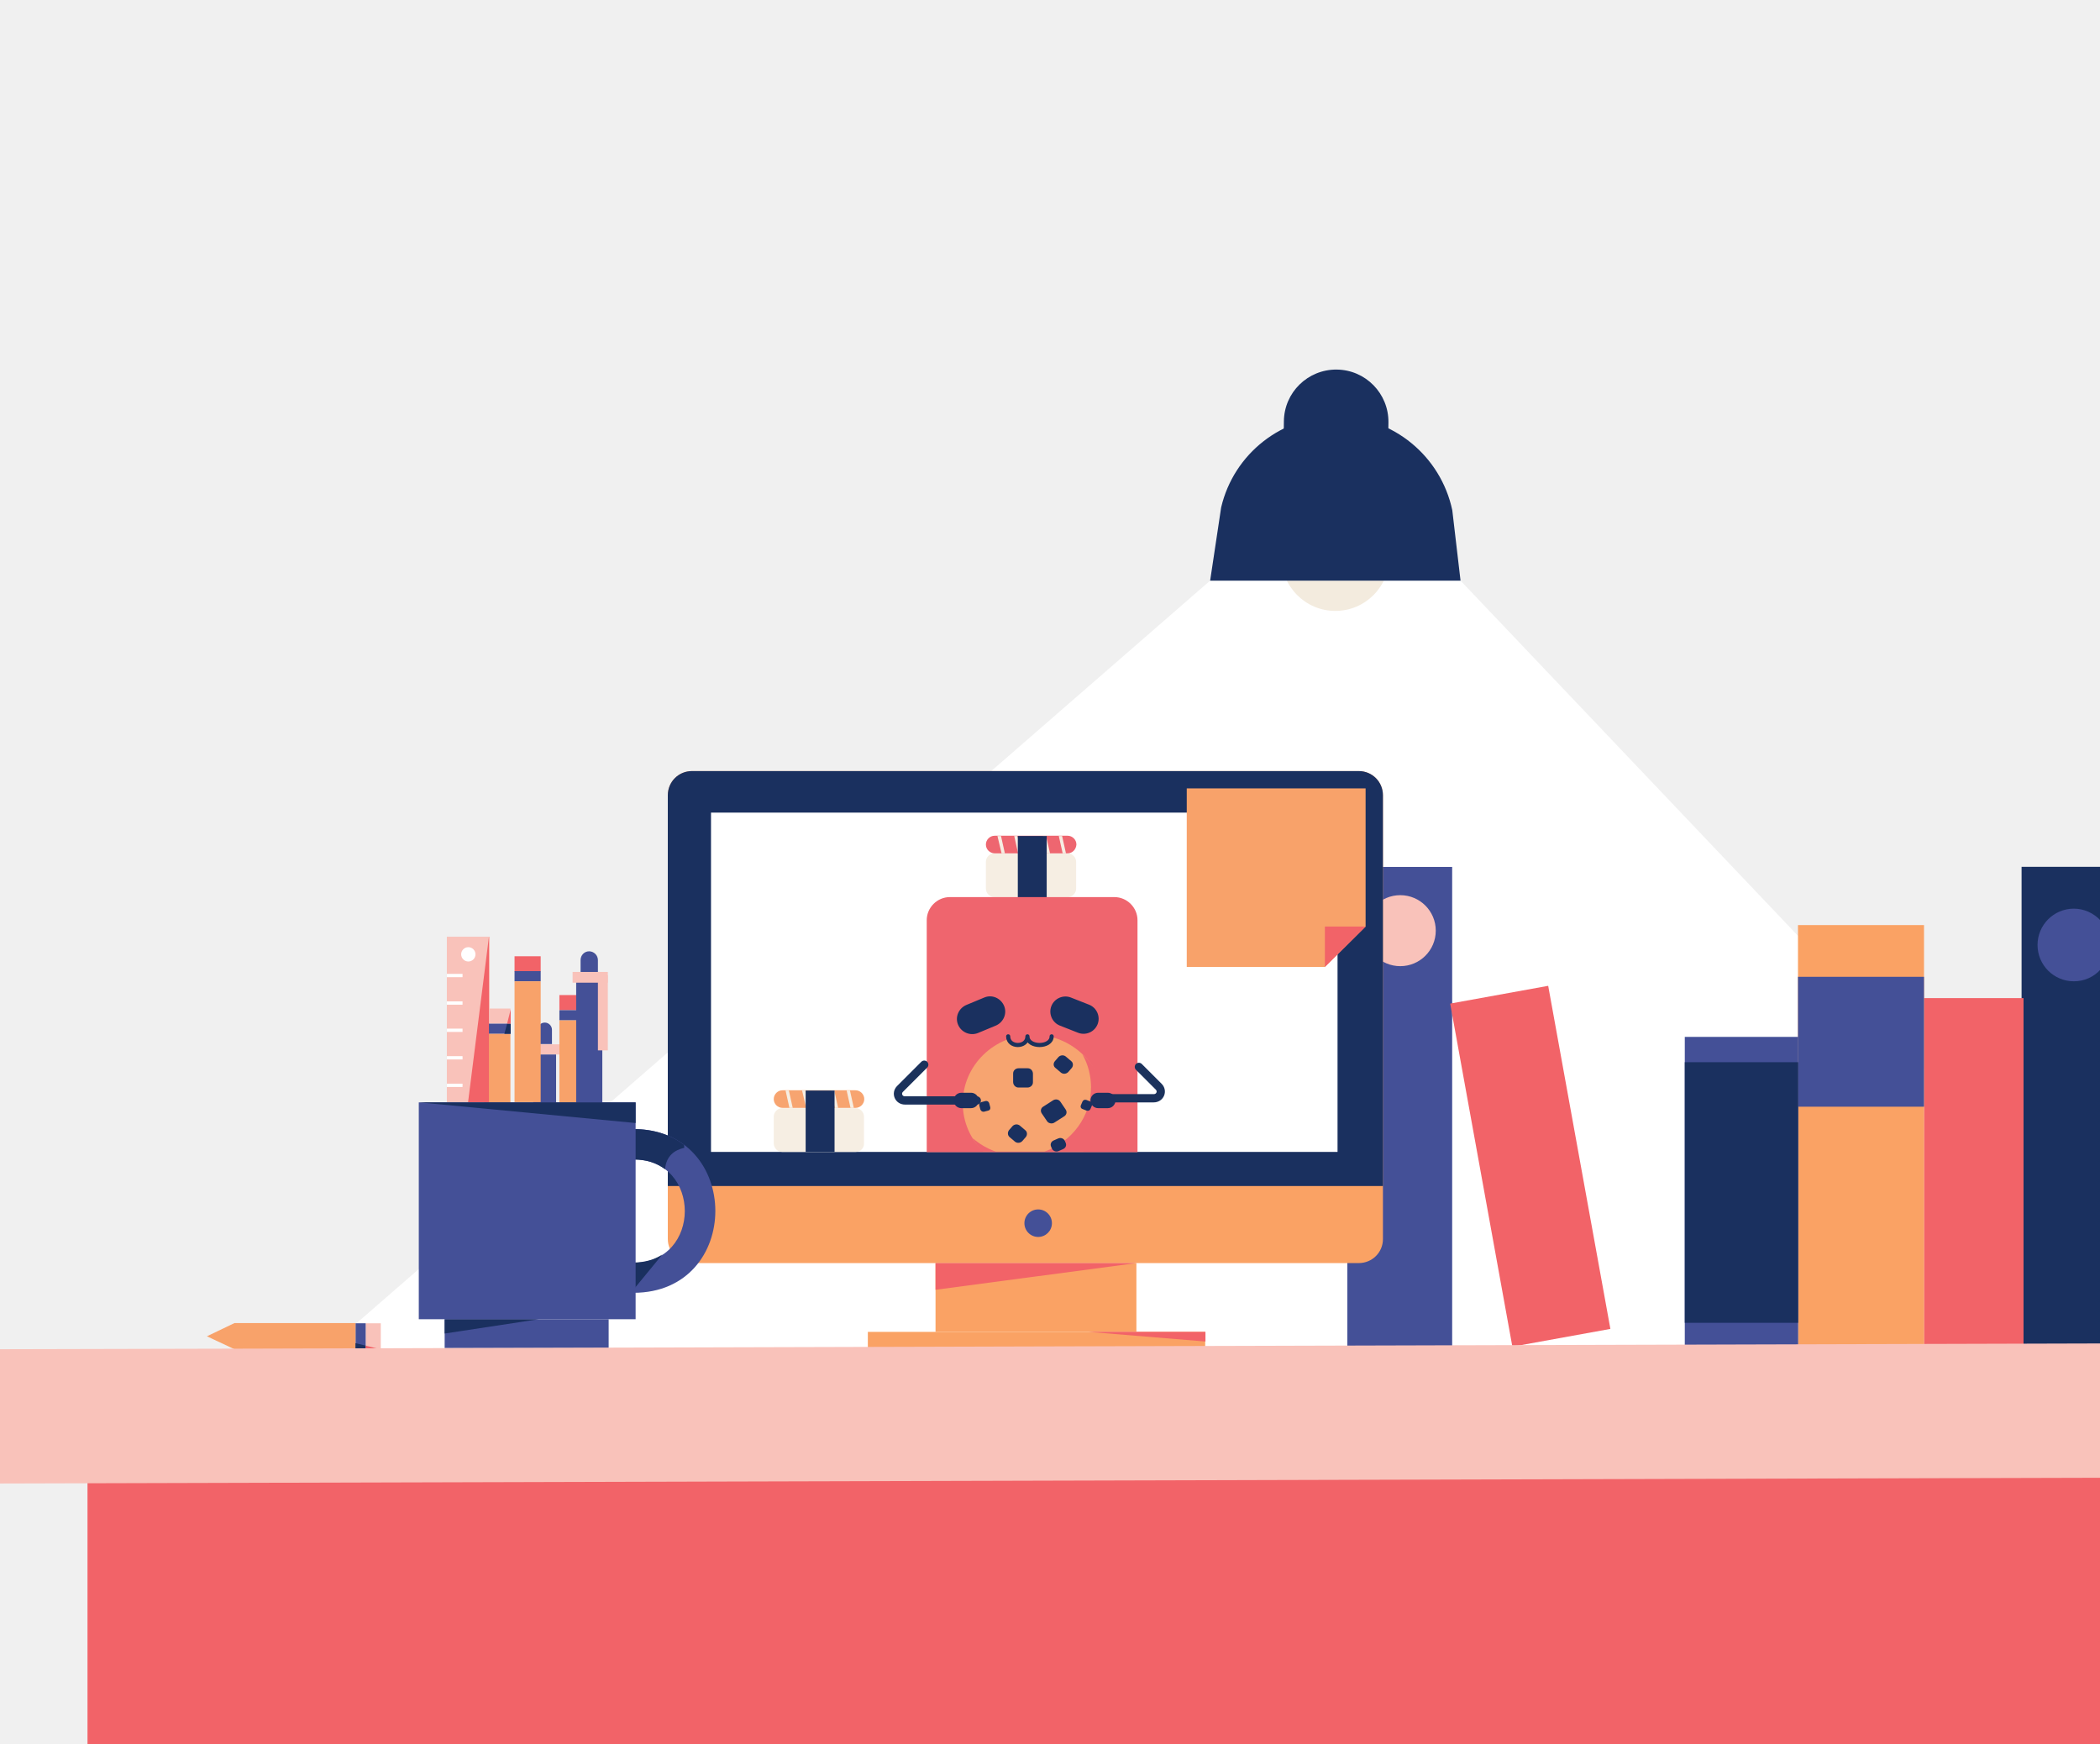
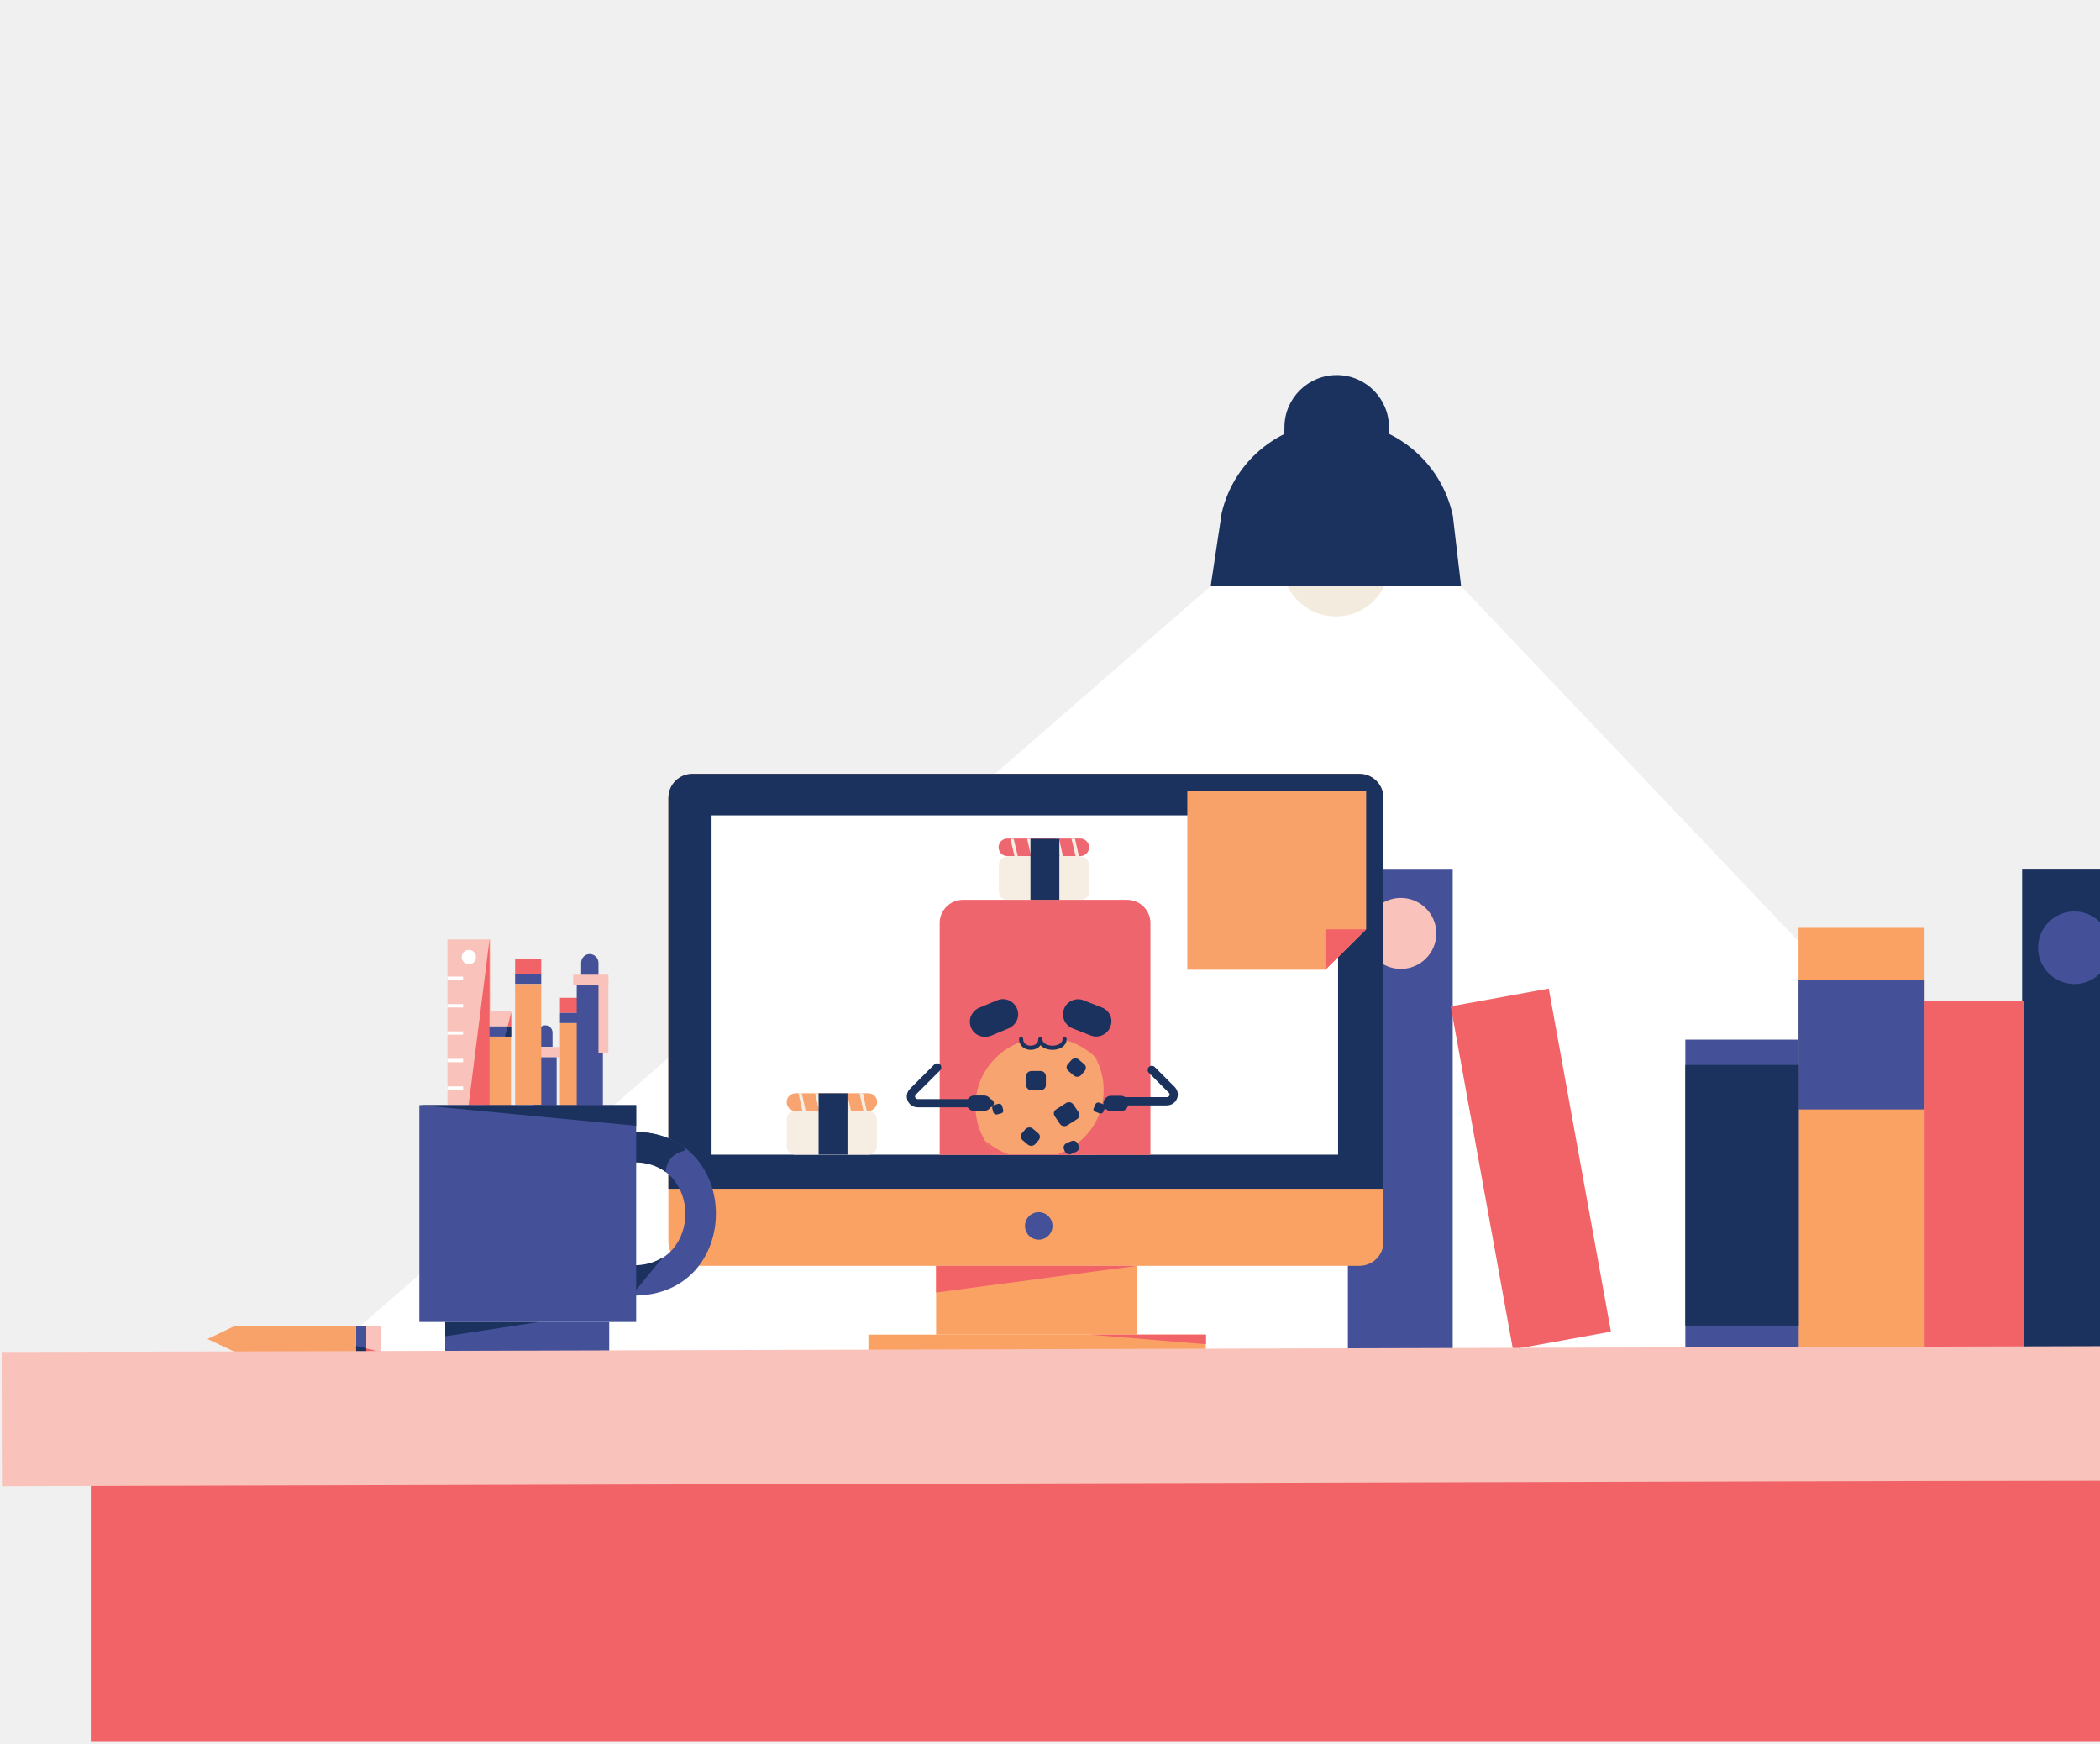
<svg xmlns="http://www.w3.org/2000/svg" version="1.1" id="Layer_1" x="0px" y="0px" viewBox="0 0 763.2 633.6" style="enable-background:new 0 0 763.2 633.6;" xml:space="preserve">
  <style type="text/css">
	.st0{fill:#F26368;}
	.st1{fill:#445097;}
	.st2{fill:#FFFFFF;}
	.st3{fill:#F3EBDE;}
- 	.st4{fill:#1A305F;}
+ 	.st4{fill:#1B315E;}
	.st5{fill:#FAA264;}
	.st6{fill:#F9C2BA;}
	.st7{fill:#F8A26A;}
	.st8{fill:none;stroke:#1A305F;stroke-width:2.344;stroke-miterlimit:10;}
	.st9{fill:#F6EEE3;}
	.st10{fill:#EE6670;}
	.st11{fill:#F7A470;}
	.st12{fill:#EF656E;}
	.st13{fill:none;stroke:#1B325C;stroke-width:3.001;stroke-linecap:round;stroke-linejoin:round;stroke-miterlimit:10;}
	.st14{fill:none;stroke:#1B325C;stroke-width:1.5;stroke-linecap:round;stroke-linejoin:round;stroke-miterlimit:10;}
	.st15{fill:#F5EDE1;}
	.st16{fill:#1B325C;}
	.st17{fill:none;stroke:#1B325C;stroke-width:3.164;stroke-linecap:round;stroke-linejoin:round;stroke-miterlimit:10;}
	.st18{opacity:5.000000e-02;fill:#FFFFFF;}
	.st19{fill:none;stroke:#FFFFFF;stroke-width:1.579;stroke-miterlimit:10;}
	.st20{fill:#F9C3BC;}
	.st21{fill:#455296;}
	.st22{fill:#F7A36F;}
	.st23{fill:#F1646B;}
	.st24{fill:#F4ECE0;}
	.st25{fill:#F9A36A;}
- 	.st26{fill:#1B315E;}
- 	.st27{fill:none;stroke:#1B325C;stroke-width:0.87;stroke-linecap:round;stroke-linejoin:round;stroke-miterlimit:10;}
- 	.st28{fill:#455292;}
- 	.st29{fill:#102E4D;}
- 	.st30{opacity:0.42;fill:#081827;enable-background:new    ;}
+ 	.st26{fill:none;stroke:#1B325C;stroke-width:0.87;stroke-linecap:round;stroke-linejoin:round;stroke-miterlimit:10;}
+ 	.st27{fill:#455292;}
+ 	.st28{fill:#102E4D;}
+ 	.st29{opacity:0.42;fill:#081827;enable-background:new    ;}
	
- 		.st31{opacity:0.4;fill:none;stroke:#F7A36F;stroke-width:4.114;stroke-linecap:round;stroke-linejoin:round;stroke-miterlimit:10;}
- 	.st32{opacity:0.4;fill:#F7A36F;}
+ 		.st30{opacity:0.4;fill:none;stroke:#F7A36F;stroke-width:4.114;stroke-linecap:round;stroke-linejoin:round;stroke-miterlimit:10;}
+ 	.st31{opacity:0.4;fill:#F7A36F;}
	
- 		.st33{opacity:0.4;fill:none;stroke:#F7A36F;stroke-width:4.053;stroke-linecap:round;stroke-linejoin:round;stroke-miterlimit:10;}
+ 		.st32{opacity:0.4;fill:none;stroke:#F7A36F;stroke-width:4.053;stroke-linecap:round;stroke-linejoin:round;stroke-miterlimit:10;}
</style>
-   <polygon class="st2" points="763.4,455.8 530.8,211 439.8,211 90.9,514.5 763.4,518 " />
-   <circle class="st3" cx="485.3" cy="202.4" r="19.6" />
+   <rect x="33" y="538" class="st0" width="731" height="95" />
+   <polygon class="st2" points="763.6,457.8 531,213 440,213 91.1,516.5 763.6,520 " />
+   <circle class="st3" cx="485.5" cy="204.4" r="19.6" />
+   <g>
+     <rect x="734.9" y="316" class="st4" width="28.8" height="174.4" />
+     <rect x="489.8" y="316" transform="matrix(-1 -4.507429e-11 4.507429e-11 -1 1017.757 806.4374)" class="st1" width="38.1" height="174.4" />
+     <rect x="699.4" y="363.8" transform="matrix(-1 -4.492374e-11 4.492374e-11 -1 1435.008 854.2068)" class="st0" width="36.2" height="126.7" />
+     <rect x="538.4" y="361.6" transform="matrix(-0.984 0.1784 -0.1784 -0.984 1179.756 743.68)" class="st0" width="36.2" height="126.7" />
+     <rect x="653.6" y="337.1" transform="matrix(-1 -4.490731e-11 4.490731e-11 -1 1353.038 827.5729)" class="st5" width="45.8" height="153.3" />
+     <rect x="653.6" y="356.1" transform="matrix(-1 -4.502633e-11 4.502633e-11 -1 1353.038 759.2692)" class="st1" width="45.8" height="47.2" />
+     <path class="st1" d="M763.6,335.5c-2.4-2.6-5.9-4.3-9.7-4.3c-7.3,0-13.2,5.9-13.2,13.2s5.9,13.2,13.2,13.2c3.8,0,7.3-1.6,9.7-4.3   V335.5z" />
+     <rect x="612.5" y="377.8" class="st1" width="41.2" height="112.2" />
+     <circle class="st6" cx="509.1" cy="339.2" r="12.9" />
+     <rect x="612.5" y="387" class="st4" width="41.2" height="94.7" />
+   </g>
+   <g>
+     <path class="st5" d="M494,460H251.7c-4.9,0-8.8-3.9-8.8-8.8V290c0-4.9,3.9-8.8,8.8-8.8H494c4.9,0,8.8,3.9,8.8,8.8v161.3   C502.8,456.1,498.9,460,494,460z" />
+     <path class="st4" d="M494,281.2H251.7c-4.9,0-8.8,3.9-8.8,8.8V432h259.9V290C502.8,285.1,498.9,281.2,494,281.2z" />
+     <rect x="315.6" y="485" class="st5" width="122.6" height="5.9" />
+     <rect x="340.2" y="460" class="st5" width="73" height="25" />
+     <rect x="258.6" y="296.3" class="st2" width="227.7" height="123.3" />
+     <circle class="st1" cx="377.5" cy="445.5" r="5" />
+     <polygon class="st0" points="340.2,460 340.2,469.7 413.2,460  " />
+     <polygon class="st0" points="395.9,485 438.3,485 438.3,488.5  " />
+   </g>
+   <g>
+     <polyline class="st7" points="481.7,352.4 431.5,352.4 431.5,287.5 496.5,287.5 496.5,337.7  " />
+     <polyline class="st0" points="481.7,352.4 481.7,337.7 496.5,337.7  " />
+   </g>
+   <g>
+     <rect x="194" y="380.5" class="st6" width="9.5" height="3.7" />
+     <rect x="161.8" y="480.4" class="st1" width="59.6" height="10.5" />
+     <rect x="194" y="384.2" class="st1" width="8.3" height="19.8" />
+     <path class="st1" d="M198.2,372.6L198.2,372.6c1.4,0,2.6,1.2,2.6,2.6v5.2h-5.2v-5.2C195.6,373.8,196.7,372.6,198.2,372.6z" />
+     <path class="st1" d="M214.3,346.7L214.3,346.7c1.7,0,3.2,1.4,3.2,3.2v4.4c0,0.2-0.1,0.3-0.3,0.3h-5.7c-0.2,0-0.3-0.1-0.3-0.3v-4.4   C211.2,348.1,212.6,346.7,214.3,346.7z" />
+     <polygon class="st4" points="161.8,480.4 161.8,485.6 196,480.4  " />
+     <path class="st1" d="M230.4,422.3c24.9,0,24.9,37.6,0,37.6v10.9c39.7,0,39.7-59.5,0-59.5V422.3z" />
+     <path class="st4" d="M240.9,456.9c-2.8,1.8-6.3,2.9-10.6,2.9v10L240.9,456.9z" />
+     <path class="st4" d="M241.9,425.9c0.4-4.9,3.5-7,7-7.8l-0.1-1.1c-4.7-3.5-10.8-5.7-18.4-5.7v11.1   C235.1,422.3,239,423.7,241.9,425.9z" />
+     <rect x="162.6" y="341.4" class="st6" width="15.6" height="60.2" />
+     <rect x="187.2" y="348.5" class="st0" width="9.5" height="5.5" />
+     <rect x="187.2" y="353.9" class="st1" width="9.5" height="3.7" />
+     <rect x="187.2" y="357.6" class="st7" width="9.5" height="43.9" />
+     <rect x="203.5" y="362.6" class="st0" width="9.5" height="5.5" />
+     <rect x="203.5" y="368.1" class="st1" width="9.5" height="3.7" />
+     <rect x="203.5" y="371.8" class="st7" width="9.5" height="43.9" />
+     <rect x="209.6" y="356.1" class="st1" width="9.5" height="49" />
+     <rect x="176.2" y="367.5" class="st6" width="9.5" height="5.5" />
+     <rect x="176.2" y="373" class="st1" width="9.5" height="3.7" />
+     <rect x="176.2" y="376.7" class="st7" width="9.5" height="43.9" />
+     <rect x="208.3" y="354.2" class="st6" width="12.8" height="3.9" />
+     <rect x="217.5" y="355.4" class="st6" width="3.6" height="27.3" />
+     <polygon class="st0" points="177.9,341.4 170.3,401.6 177.9,401.6  " />
+     <circle class="st2" cx="170.4" cy="347.8" r="2.6" />
+     <rect x="162.6" y="354.9" class="st2" width="5.7" height="1.2" />
+     <rect x="162.6" y="364.9" class="st2" width="5.7" height="1.2" />
+     <rect x="162.6" y="374.8" class="st2" width="5.7" height="1.2" />
+     <rect x="162.6" y="384.8" class="st2" width="5.7" height="1.2" />
+     <rect x="162.6" y="394.8" class="st2" width="5.7" height="1.2" />
+     <rect x="152.4" y="401.6" class="st1" width="78.8" height="78.8" />
+     <polygon class="st4" points="231.2,401.6 231.2,409.1 152.6,401.6  " />
+     <polyline class="st4" points="185.8,373 185.8,376.7 183.5,376.7 184.5,373  " />
+     <polyline class="st0" points="184.5,373 185.8,367.8 185.8,373  " />
+   </g>
+   <rect x="131.1" y="483.8" transform="matrix(-1.836970e-16 1 -1 -1.836970e-16 622.3903 350.776)" class="st6" width="9.5" height="5.5" />
+   <rect x="126.5" y="484.7" transform="matrix(-1.836970e-16 1 -1 -1.836970e-16 617.797 355.3692)" class="st1" width="9.5" height="3.7" />
+   <polygon class="st7" points="85.4,491.3 75.4,486.6 85.4,481.8 129.4,481.8 129.4,491.3 " />
+   <polyline class="st4" points="133.1,491.3 129.4,491.3 129.4,489.1 133.1,490 " />
+   <polyline class="st0" points="133.1,490 138.3,491.3 133.1,491.3 " />
+   <path class="st4" d="M531,213h-91l4-26.6c4.6-19.6,22.2-33.4,42.4-33.1h0c20.1,0.2,37.4,14.4,41.6,34.1L531,213z" />
+   <path class="st4" d="M504.5,178l-38-0.4l0.3-22.5c0.1-10.5,8.7-18.9,19.2-18.8h0c10.5,0.1,18.9,8.7,18.8,19.2L504.5,178z" />
+   <polygon class="st6" points="763.6,489.2 84.6,491.1 0.6,491.3 0.7,540.1 763.6,538 " />
  <g>
    <g>
-       <rect x="734.7" y="315" class="st4" width="28.8" height="174.4" />
-       <rect x="489.6" y="315" transform="matrix(-1 -4.507429e-11 4.507429e-11 -1 1017.357 804.4374)" class="st1" width="38.1" height="174.4" />
-       <rect x="699.2" y="362.8" transform="matrix(-1 -4.492374e-11 4.492374e-11 -1 1434.608 852.2068)" class="st0" width="36.2" height="126.7" />
-       <rect x="538.2" y="360.6" transform="matrix(-0.984 0.1784 -0.1784 -0.984 1179.181 741.7318)" class="st0" width="36.2" height="126.7" />
-       <rect x="653.4" y="336.1" transform="matrix(-1 -4.490731e-11 4.490731e-11 -1 1352.638 825.5729)" class="st5" width="45.8" height="153.3" />
-       <rect x="653.4" y="355.1" transform="matrix(-1 -4.502633e-11 4.502633e-11 -1 1352.638 757.2692)" class="st1" width="45.8" height="47.2" />
-       <path class="st1" d="M763.4,334.5c-2.4-2.6-5.9-4.3-9.7-4.3c-7.3,0-13.2,5.9-13.2,13.2s5.9,13.2,13.2,13.2c3.8,0,7.3-1.6,9.7-4.3    V334.5z" />
-       <rect x="612.3" y="376.8" class="st1" width="41.2" height="112.2" />
-       <circle class="st6" cx="508.9" cy="338.2" r="12.9" />
-       <rect x="612.3" y="386" class="st4" width="41.2" height="94.7" />
+       <path class="st9" d="M392.7,327.1h-26.6c-1.7,0-3.1-1.4-3.1-3.1v-9.7c0-1.7,1.4-3.1,3.1-3.1h26.6c1.7,0,3.1,1.4,3.1,3.1v9.7    C395.8,325.7,394.4,327.1,392.7,327.1z" />
+       <path class="st10" d="M392.6,311.1h-26.5c-1.7,0-3.2-1.4-3.2-3.2v0c0-1.7,1.4-3.2,3.2-3.2h26.5c1.7,0,3.2,1.4,3.2,3.2v0    C395.8,309.7,394.4,311.1,392.6,311.1z" />
+       <polygon class="st9" points="369.9,311.1 368.7,311.1 367.2,304.8 368.4,304.8   " />
+       <polygon class="st9" points="375.9,311.1 374.7,311.1 373.3,304.8 374.5,304.8   " />
+       <polygon class="st9" points="386.3,311.1 385.1,311.1 383.7,304.8 384.9,304.8   " />
+       <polygon class="st9" points="392.1,311.1 390.9,311.1 389.4,304.8 390.7,304.8   " />
+       <rect x="374.5" y="304.8" class="st4" width="10.5" height="22.3" />
    </g>
    <g>
-       <path class="st5" d="M493.8,459H251.5c-4.9,0-8.8-3.9-8.8-8.8V289c0-4.9,3.9-8.8,8.8-8.8h242.3c4.9,0,8.8,3.9,8.8,8.8v161.3    C502.6,455.1,498.7,459,493.8,459z" />
-       <path class="st4" d="M493.8,280.2H251.5c-4.9,0-8.8,3.9-8.8,8.8V431h259.9V289C502.6,284.1,498.7,280.2,493.8,280.2z" />
-       <rect x="315.4" y="484" class="st5" width="122.6" height="5.9" />
-       <rect x="340" y="459" class="st5" width="73" height="25" />
-       <rect x="258.4" y="295.3" class="st2" width="227.7" height="123.3" />
-       <circle class="st1" cx="377.3" cy="444.5" r="5" />
-       <polygon class="st0" points="340,459 340,468.7 413,459   " />
-       <polygon class="st0" points="395.7,484 438.1,484 438.1,487.5   " />
-       <g>
-         <g>
-           <path class="st9" d="M388,326h-26.6c-1.7,0-3.1-1.4-3.1-3.1v-9.7c0-1.7,1.4-3.1,3.1-3.1H388c1.7,0,3.1,1.4,3.1,3.1v9.7      C391.1,324.6,389.7,326,388,326z" />
-           <path class="st10" d="M388,310.1h-26.5c-1.7,0-3.2-1.4-3.2-3.2l0,0c0-1.7,1.4-3.2,3.2-3.2H388c1.7,0,3.2,1.4,3.2,3.2l0,0      C391.1,308.7,389.7,310.1,388,310.1z" />
-           <polygon class="st9" points="365.2,310.1 364,310.1 362.5,303.8 363.8,303.8     " />
-           <polygon class="st9" points="371.2,310.1 370,310.1 368.6,303.8 369.8,303.8     " />
-           <polygon class="st9" points="381.6,310.1 380.4,310.1 379,303.8 380.2,303.8     " />
-           <polygon class="st9" points="387.4,310.1 386.2,310.1 384.8,303.8 386,303.8     " />
-           <rect x="369.9" y="303.8" class="st4" width="10.5" height="22.3" />
-         </g>
-         <g>
-           <path class="st9" d="M310.9,418.6h-26.6c-1.7,0-3.1-1.4-3.1-3.1v-9.7c0-1.7,1.4-3.1,3.1-3.1h26.6c1.7,0,3.1,1.4,3.1,3.1v9.7      C314.1,417.2,312.7,418.6,310.9,418.6z" />
-           <path class="st11" d="M310.9,402.6h-26.5c-1.7,0-3.2-1.4-3.2-3.2l0,0c0-1.7,1.4-3.2,3.2-3.2h26.5c1.7,0,3.2,1.4,3.2,3.2l0,0      C314.1,401.2,312.6,402.6,310.9,402.6z" />
-           <polygon class="st9" points="288.1,402.6 286.9,402.6 285.5,396.3 286.7,396.3     " />
-           <polygon class="st9" points="294.2,402.6 293,402.6 291.5,396.3 292.8,396.3     " />
-           <polygon class="st9" points="304.6,402.6 303.4,402.6 301.9,396.3 303.2,396.3     " />
-           <polygon class="st9" points="310.3,402.6 309.1,402.6 307.7,396.3 308.9,396.3     " />
-           <rect x="292.8" y="396.3" class="st4" width="10.5" height="22.3" />
-         </g>
-         <g>
-           <path class="st12" d="M413.4,418.7l-76.6,0l0-84.3c0-4.6,3.8-8.4,8.4-8.4l59.8,0c4.6,0,8.4,3.8,8.4,8.4L413.4,418.7z" />
-           <path class="st4" d="M398.9,372.2L398.9,372.2c-1.1,2.8-4.3,4.2-7.1,3.1l-6.6-2.6c-2.8-1.1-4.2-4.3-3.1-7.1l0,0      c1.1-2.8,4.3-4.2,7.1-3.1l6.6,2.6C398.6,366.2,400,369.4,398.9,372.2z" />
-           <path class="st4" d="M348.2,372.4L348.2,372.4c-1.2-2.8,0.2-6,3-7.2l6.5-2.7c2.8-1.2,6,0.2,7.2,3l0,0c1.2,2.8-0.2,6-3,7.2      l-6.5,2.7C352.6,376.5,349.4,375.2,348.2,372.4z" />
-           <g>
-             <path class="st11" d="M393.6,418.5c4.6-4.5,7.5-10.7,7.5-17.6c0-13.7-11.4-24.9-25.6-24.9c-14.1,0-25.6,11.1-25.6,24.9       c0,6.9,2.8,13.1,7.5,17.6L393.6,418.5z" />
-             <path class="st12" d="M361.9,418.5c-3.1-1.1-6-2.8-8.4-4.9c1,1.8,2.2,3.4,3.6,4.9L361.9,418.5z" />
-             <path class="st12" d="M379.6,418.5l15.5,0c4.2-4.4,6.8-10.3,6.8-16.8c0-7.3-3.3-13.9-8.5-18.5c2,3.5,3.1,7.6,3.1,11.9       C396.5,405.9,389.4,415,379.6,418.5z" />
-             <path class="st4" d="M383.4,385.6l1.3-1.5c0.7-0.7,1.8-0.8,2.6-0.2l2,1.7c0.8,0.6,0.8,1.8,0.2,2.5l-1.3,1.5       c-0.7,0.7-1.8,0.8-2.6,0.2l-2-1.7C382.8,387.5,382.7,386.4,383.4,385.6z" />
-             <path class="st4" d="M366.7,410.7l1.3-1.5c0.7-0.7,1.8-0.8,2.6-0.2l2,1.7c0.8,0.6,0.8,1.8,0.2,2.5l-1.3,1.5       c-0.7,0.7-1.8,0.8-2.6,0.2l-2-1.7C366.2,412.6,366.1,411.5,366.7,410.7z" />
-             <path class="st4" d="M380.5,407.4l-1.9-2.8c-0.6-0.9-0.3-2,0.6-2.5l3.6-2.3c0.9-0.5,2-0.3,2.6,0.6l1.9,2.8       c0.6,0.9,0.3,2-0.6,2.5l-3.6,2.3C382.2,408.5,381,408.2,380.5,407.4z" />
-             <path class="st4" d="M382.3,417.4l-0.3-0.7c-0.4-0.9,0-1.9,1-2.3l1.6-0.7c0.9-0.4,2,0,2.4,0.9l0.3,0.7c0.4,0.9,0,1.9-1,2.3       l-1.6,0.7C383.8,418.7,382.7,418.3,382.3,417.4z" />
-             <path class="st4" d="M368.2,393.2l0-3.1c0-1.1,0.9-1.9,2-1.9l3.3,0c1.1,0,1.9,0.9,1.9,2l0,3.1c0,1.1-0.9,1.9-2,1.9l-3.3,0       C369.1,395.2,368.2,394.3,368.2,393.2z" />
-             <path class="st4" d="M392.8,401.7l0.6-1.4c0.2-0.5,0.8-0.8,1.4-0.6l1.5,0.6c0.5,0.2,0.8,0.8,0.6,1.3l-0.6,1.4       c-0.2,0.5-0.8,0.8-1.4,0.6l-1.5-0.6C392.8,402.8,392.6,402.2,392.8,401.7z" />
-             <path class="st4" d="M356.3,403.2l-0.4-1.5c-0.1-0.6,0.2-1.1,0.8-1.2l1.5-0.4c0.6-0.1,1.1,0.2,1.3,0.8l0.4,1.5       c0.1,0.6-0.2,1.1-0.8,1.2l-1.5,0.4C357,404.1,356.5,403.7,356.3,403.2z" />
-           </g>
-           <path class="st13" d="M335.9,386.9l-8.8,8.8c-1.6,1.6-0.5,4.2,1.8,4.2l26.1,0" />
-           <path class="st13" d="M413.9,387.7l7.2,7.2c1.6,1.6,0.5,4.2-1.8,4.2l-15.7,0" />
-           <path class="st4" d="M346.6,399.9L346.6,399.9c0-1.5,1.2-2.8,2.8-2.8l3.5,0c1.5,0,2.8,1.2,2.8,2.8l0,0c0,1.5-1.2,2.8-2.8,2.8      l-3.5,0C347.8,402.7,346.6,401.4,346.6,399.9z" />
-           <path class="st4" d="M396.3,399.9L396.3,399.9c0-1.5,1.2-2.8,2.8-2.8l3.5,0c1.5,0,2.8,1.2,2.8,2.8v0c0,1.5-1.2,2.8-2.8,2.8      l-3.5,0C397.6,402.7,396.3,401.5,396.3,399.9z" />
-           <path class="st12" d="M369.8,379.5c1.5,0,3-1,3.4-2.5c0.7,1.3,2.1,2.3,3.6,2.5c1.5,0.2,3.1-0.3,4.2-1.3c0.8-0.7,1.3-2,0.5-2.8      c-0.3-0.3-0.7-0.4-1-0.5c-3.3-0.9-6.7-1.4-10.1-1.5c-1.3,0-2.7,0-3.9,0.5c-0.6,0.2-1.2,0.5-1.5,1.1c-0.9,1.4,0.4,2.1,1.4,2.6      C367.5,378.2,368.3,379.4,369.8,379.5z" />
-           <path class="st14" d="M366.4,376.6c0,4.2,7,4.2,7,0c0,4.2,8.8,4.2,8.8,0" />
-         </g>
-       </g>
+       <path class="st9" d="M315.6,419.6h-26.6c-1.7,0-3.1-1.4-3.1-3.1v-9.7c0-1.7,1.4-3.1,3.1-3.1h26.6c1.7,0,3.1,1.4,3.1,3.1v9.7    C318.7,418.2,317.4,419.6,315.6,419.6z" />
+       <path class="st11" d="M315.6,403.7h-26.5c-1.7,0-3.2-1.4-3.2-3.2l0,0c0-1.7,1.4-3.2,3.2-3.2h26.5c1.7,0,3.2,1.4,3.2,3.2l0,0    C318.7,402.2,317.3,403.7,315.6,403.7z" />
+       <polygon class="st9" points="292.8,403.7 291.6,403.7 290.2,397.3 291.4,397.3   " />
+       <polygon class="st9" points="298.9,403.7 297.7,403.7 296.2,397.3 297.4,397.3   " />
+       <polygon class="st9" points="309.3,403.7 308.1,403.7 306.6,397.3 307.8,397.3   " />
+       <polygon class="st9" points="315,403.7 313.8,403.7 312.4,397.3 313.6,397.3   " />
+       <rect x="297.5" y="397.3" class="st4" width="10.5" height="22.3" />
    </g>
    <g>
-       <polyline class="st7" points="481.5,351.4 431.3,351.4 431.3,286.5 496.3,286.5 496.3,336.7   " />
-       <polyline class="st0" points="481.5,351.4 481.5,336.7 496.3,336.7   " />
+       <path class="st12" d="M418.1,419.7l-76.6,0l0-84.3c0-4.6,3.8-8.4,8.4-8.4l59.8,0c4.6,0,8.4,3.8,8.4,8.4L418.1,419.7z" />
+       <path class="st4" d="M403.5,373.2L403.5,373.2c-1.1,2.8-4.3,4.2-7.1,3.1l-6.6-2.6c-2.8-1.1-4.2-4.3-3.1-7.1v0    c1.1-2.8,4.3-4.2,7.1-3.1l6.6,2.6C403.3,367.2,404.7,370.4,403.5,373.2z" />
+       <path class="st4" d="M352.9,373.4L352.9,373.4c-1.2-2.8,0.2-6,3-7.2l6.5-2.7c2.8-1.2,6,0.2,7.2,3l0,0c1.2,2.8-0.2,6-3,7.2    l-6.5,2.7C357.3,377.5,354,376.2,352.9,373.4z" />
+       <g>
+         <path class="st11" d="M398.2,419.5c4.6-4.5,7.5-10.7,7.5-17.6c0-13.7-11.4-24.9-25.6-24.9c-14.1,0-25.6,11.1-25.6,24.9     c0,6.9,2.8,13.1,7.5,17.6L398.2,419.5z" />
+         <path class="st12" d="M366.6,419.5c-3.1-1.1-6-2.8-8.4-4.9c1,1.8,2.2,3.4,3.6,4.9L366.6,419.5z" />
+         <path class="st12" d="M384.2,419.5l15.5,0c4.2-4.4,6.8-10.3,6.8-16.8c0-7.3-3.3-13.9-8.5-18.5c2,3.5,3.1,7.6,3.1,11.9     C401.2,406.9,394.1,416,384.2,419.5z" />
+         <path class="st4" d="M388.1,386.7l1.3-1.5c0.7-0.7,1.8-0.8,2.6-0.2l2,1.7c0.8,0.6,0.8,1.8,0.2,2.5l-1.3,1.5     c-0.7,0.7-1.8,0.8-2.6,0.2l-2-1.7C387.5,388.5,387.4,387.4,388.1,386.7z" />
+         <path class="st4" d="M371.4,411.8l1.3-1.5c0.7-0.7,1.8-0.8,2.6-0.2l2,1.7c0.8,0.6,0.8,1.8,0.2,2.5l-1.3,1.5     c-0.7,0.7-1.8,0.8-2.6,0.2l-2-1.7C370.8,413.6,370.8,412.5,371.4,411.8z" />
+         <path class="st4" d="M385.2,408.4l-1.9-2.8c-0.6-0.9-0.3-2,0.6-2.5l3.6-2.3c0.9-0.5,2-0.3,2.6,0.6l1.9,2.8c0.6,0.9,0.3,2-0.6,2.5     l-3.6,2.3C386.9,409.5,385.7,409.2,385.2,408.4z" />
+         <path class="st4" d="M387,418.4l-0.3-0.7c-0.4-0.9,0-1.9,1-2.3l1.6-0.7c0.9-0.4,2,0,2.4,0.9l0.3,0.7c0.4,0.9,0,1.9-1,2.3     l-1.6,0.7C388.5,419.8,387.4,419.3,387,418.4z" />
+         <path class="st4" d="M372.9,394.2l0-3.1c0-1.1,0.9-1.9,2-1.9l3.3,0c1.1,0,1.9,0.9,1.9,2l0,3.1c0,1.1-0.9,1.9-2,1.9l-3.3,0     C373.8,396.2,372.9,395.3,372.9,394.2z" />
+         <path class="st4" d="M397.5,402.7l0.6-1.4c0.2-0.5,0.8-0.8,1.4-0.6l1.5,0.6c0.5,0.2,0.8,0.8,0.6,1.3l-0.6,1.4     c-0.2,0.5-0.8,0.8-1.4,0.6l-1.5-0.6C397.5,403.8,397.2,403.2,397.5,402.7z" />
+         <path class="st4" d="M361,404.2l-0.4-1.5c-0.1-0.6,0.2-1.1,0.8-1.2l1.5-0.4c0.6-0.1,1.1,0.2,1.3,0.8l0.4,1.5     c0.1,0.6-0.2,1.1-0.8,1.2l-1.5,0.4C361.7,405.1,361.1,404.7,361,404.2z" />
+       </g>
+       <path class="st13" d="M340.6,387.9l-8.8,8.8c-1.6,1.6-0.5,4.2,1.8,4.2l26.1,0" />
+       <path class="st13" d="M418.6,388.8l7.2,7.2c1.6,1.6,0.5,4.2-1.8,4.2l-15.7,0" />
+       <path class="st4" d="M351.3,400.9L351.3,400.9c0-1.5,1.2-2.8,2.8-2.8l3.5,0c1.5,0,2.8,1.2,2.8,2.8l0,0c0,1.5-1.2,2.8-2.8,2.8    l-3.5,0C352.5,403.7,351.3,402.5,351.3,400.9z" />
+       <path class="st4" d="M401,401L401,401c0-1.5,1.2-2.8,2.8-2.8l3.5,0c1.5,0,2.8,1.2,2.8,2.8l0,0c0,1.5-1.2,2.8-2.8,2.8l-3.5,0    C402.2,403.7,401,402.5,401,401z" />
+       <path class="st12" d="M374.5,380.5c1.5,0,3-1,3.4-2.5c0.7,1.3,2.1,2.3,3.6,2.5c1.5,0.2,3.1-0.3,4.2-1.3c0.8-0.7,1.3-2,0.5-2.8    c-0.3-0.3-0.7-0.4-1-0.5c-3.3-0.9-6.7-1.4-10.1-1.5c-1.3,0-2.7,0-3.9,0.5c-0.6,0.2-1.2,0.5-1.5,1.1c-0.9,1.4,0.4,2.1,1.4,2.6    C372.2,379.2,372.9,380.5,374.5,380.5z" />
+       <path class="st14" d="M371.1,377.6c0,4.2,7,4.2,7,0c0,4.2,8.8,4.2,8.8,0" />
    </g>
-     <g>
-       <rect x="193.8" y="379.5" class="st6" width="9.5" height="3.7" />
-       <rect x="161.6" y="479.4" class="st1" width="59.6" height="10.5" />
-       <rect x="193.8" y="383.2" class="st1" width="8.3" height="19.8" />
-       <path class="st1" d="M198,371.6L198,371.6c1.4,0,2.6,1.2,2.6,2.6v5.2h-5.2v-5.2C195.4,372.8,196.5,371.6,198,371.6z" />
-       <path class="st1" d="M214.1,345.7L214.1,345.7c1.7,0,3.2,1.4,3.2,3.2v4.4c0,0.2-0.1,0.3-0.3,0.3h-5.7c-0.2,0-0.3-0.1-0.3-0.3v-4.4    C211,347.1,212.4,345.7,214.1,345.7z" />
-       <polygon class="st4" points="161.6,479.4 161.6,484.6 195.8,479.4   " />
-       <path class="st1" d="M230.2,421.3c24.9,0,24.9,37.6,0,37.6v10.9c39.7,0,39.7-59.5,0-59.5V421.3z" />
-       <path class="st4" d="M240.7,455.9c-2.8,1.8-6.3,2.9-10.6,2.9v10L240.7,455.9z" />
-       <path class="st4" d="M241.7,424.9c0.4-4.9,3.5-7,7-7.8l-0.1-1.1c-4.7-3.5-10.8-5.7-18.4-5.7v11.1    C234.9,421.3,238.8,422.7,241.7,424.9z" />
-       <rect x="162.4" y="340.4" class="st6" width="15.6" height="60.2" />
-       <rect x="187" y="347.5" class="st0" width="9.5" height="5.5" />
-       <rect x="187" y="352.9" class="st1" width="9.5" height="3.7" />
-       <rect x="187" y="356.6" class="st7" width="9.5" height="43.9" />
-       <rect x="203.3" y="361.6" class="st0" width="9.5" height="5.5" />
-       <rect x="203.3" y="367.1" class="st1" width="9.5" height="3.7" />
-       <rect x="203.3" y="370.8" class="st7" width="9.5" height="43.9" />
-       <rect x="209.4" y="355.1" class="st1" width="9.5" height="49" />
-       <rect x="176" y="366.5" class="st6" width="9.5" height="5.5" />
-       <rect x="176" y="372" class="st1" width="9.5" height="3.7" />
-       <rect x="176" y="375.7" class="st7" width="9.5" height="43.9" />
-       <rect x="208.1" y="353.2" class="st6" width="12.8" height="3.9" />
-       <rect x="217.3" y="354.4" class="st6" width="3.6" height="27.3" />
-       <polygon class="st0" points="177.7,340.4 170.1,400.6 177.7,400.6   " />
-       <circle class="st2" cx="170.2" cy="346.8" r="2.6" />
-       <rect x="162.4" y="353.9" class="st2" width="5.7" height="1.2" />
-       <rect x="162.4" y="363.9" class="st2" width="5.7" height="1.2" />
-       <rect x="162.4" y="373.8" class="st2" width="5.7" height="1.2" />
-       <rect x="162.4" y="383.8" class="st2" width="5.7" height="1.2" />
-       <rect x="162.4" y="393.8" class="st2" width="5.7" height="1.2" />
-       <rect x="152.2" y="400.6" class="st1" width="78.8" height="78.8" />
-       <polygon class="st4" points="231,400.6 231,408.1 152.4,400.6   " />
-       <polyline class="st4" points="185.6,372 185.6,375.7 183.3,375.7 184.3,372   " />
-       <polyline class="st0" points="184.3,372 185.6,366.8 185.6,372   " />
-     </g>
-     <rect x="130.9" y="482.8" transform="matrix(-1.836970e-16 1 -1 -1.836970e-16 621.1902 349.976)" class="st6" width="9.5" height="5.5" />
-     <rect x="126.3" y="483.7" transform="matrix(-1.836970e-16 1 -1 -1.836970e-16 616.597 354.5692)" class="st1" width="9.5" height="3.7" />
-     <polygon class="st7" points="85.2,490.3 75.2,485.6 85.2,480.8 129.2,480.8 129.2,490.3  " />
-     <polyline class="st4" points="132.9,490.3 129.2,490.3 129.2,488.1 132.9,489  " />
-     <polyline class="st0" points="132.9,489 138.1,490.3 132.9,490.3  " />
  </g>
-   <path class="st4" d="M530.8,211h-91l4-26.6c4.6-19.6,22.2-33.4,42.4-33.1h0c20.1,0.2,37.4,14.4,41.6,34.1L530.8,211z" />
-   <path class="st4" d="M504.3,176l-38-0.4l0.3-22.5c0.1-10.5,8.7-18.9,19.2-18.8h0c10.5,0.1,18.9,8.7,18.8,19.2L504.3,176z" />
-   <rect x="31.8" y="537" class="st0" width="731.8" height="97" />
-   <polygon class="st6" points="763.5,488.2 83.5,490.1 -0.6,490.3 -0.5,539.1 763.5,537 " />
</svg>
